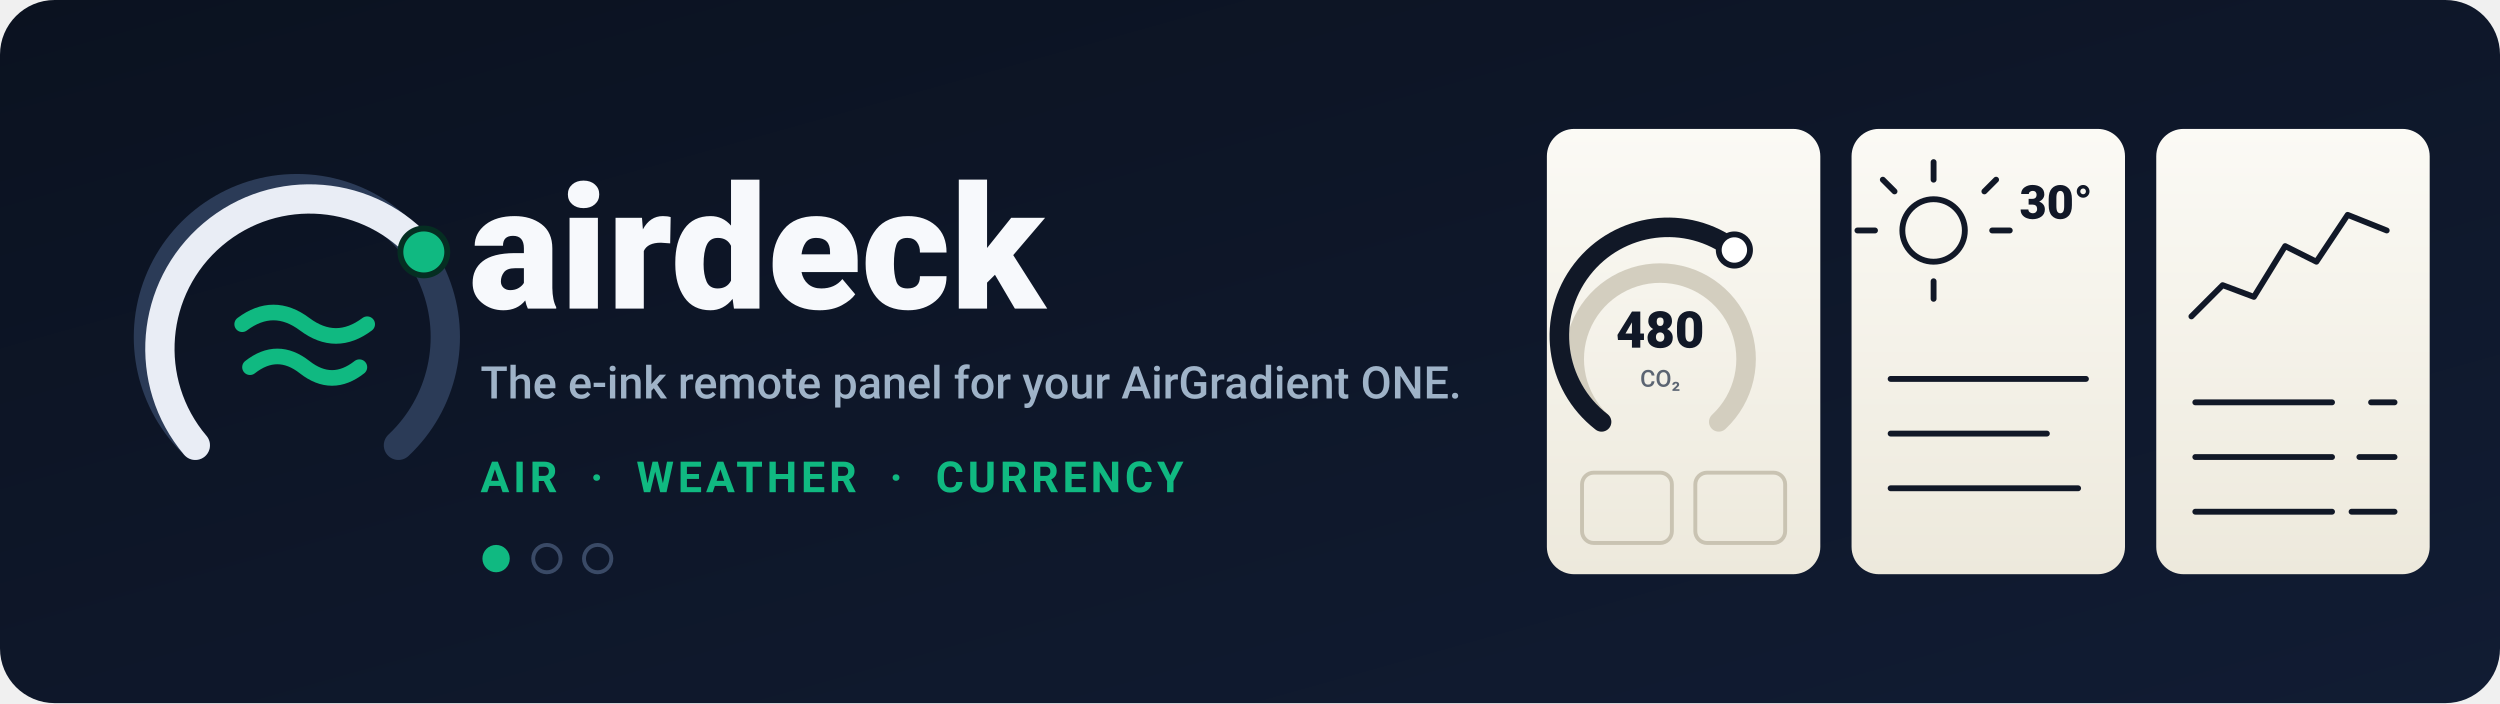
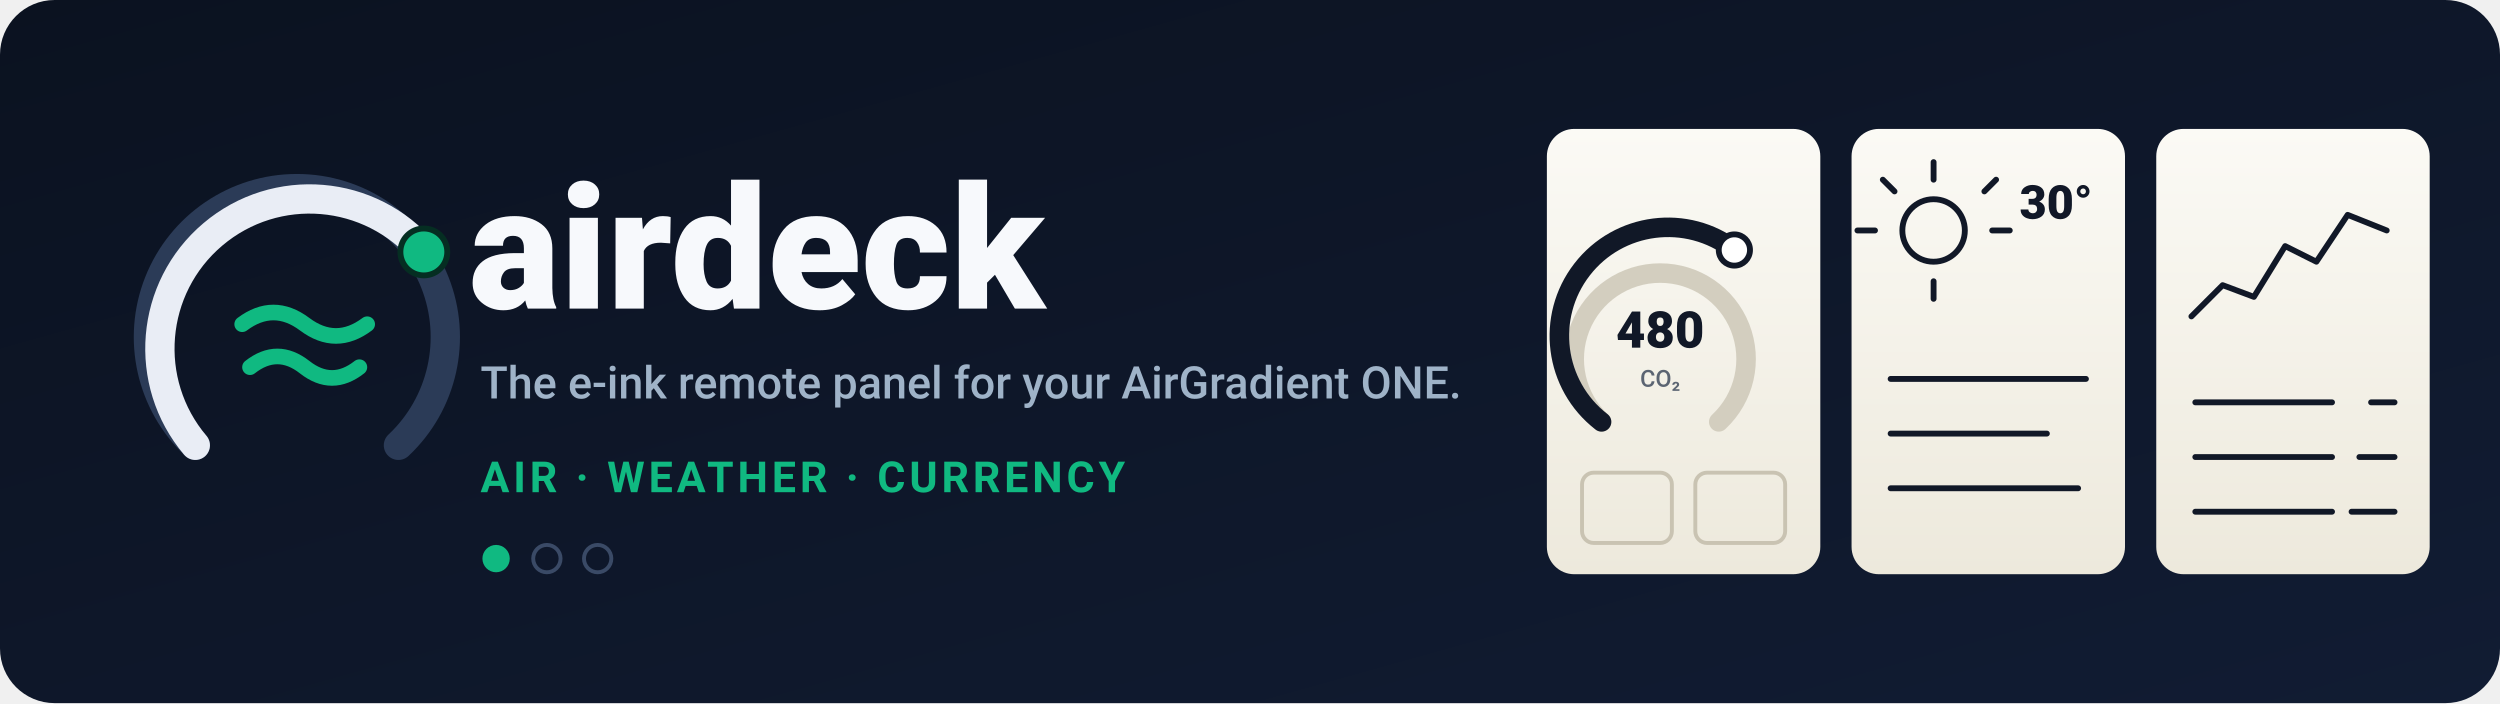
- <svg xmlns="http://www.w3.org/2000/svg" viewBox="0 0 1280 360" width="1280" height="360" role="img" aria-label="airdeck — e-ink remote panel for AirGradient">
+ <svg xmlns="http://www.w3.org/2000/svg" width="1280" height="360" aria-label="airdeck — e-ink remote panel for AirGradient" role="img" viewBox="0 0 1280 360">
  <defs>
-     <linearGradient id="bg" x1="0" y1="0" x2="1" y2="1">
+     <linearGradient id="bg" x1="0" x2="1" y1="0" y2="1">
      <stop offset="0" stop-color="#0b1220" />
      <stop offset="1" stop-color="#111c33" />
    </linearGradient>
-     <linearGradient id="paper" x1="0" y1="0" x2="0" y2="1">
+     <linearGradient id="paper" x1="0" x2="0" y1="0" y2="1">
      <stop offset="0" stop-color="#FBFAF5" />
      <stop offset="1" stop-color="#EDE9DC" />
    </linearGradient>
-     <style>
-       .wm { font-family: 'Segoe UI', Roboto, Helvetica, Arial, sans-serif; font-weight: 800; }
-       .tx { font-family: 'Segoe UI', Roboto, Helvetica, Arial, sans-serif; font-weight: 500; }
-       .cap{ font-family: 'Segoe UI', Roboto, Helvetica, Arial, sans-serif; font-weight: 700; }
-     </style>
+     <style>.cap,.tx,.wm{font-family:'Segoe UI',Roboto,Helvetica,Arial,sans-serif}.wm{font-weight:800}.tx{font-weight:500}.cap{font-weight:700}</style>
  </defs>
-   <rect x="0" y="0" width="1280" height="360" rx="28" fill="url(#bg)" />
+   <rect width="1280" height="360" x="0" y="0" fill="url(#bg)" rx="28" />
  <g transform="translate(72 96)">
-     <path d="M28 132 A76 76 0 1 1 132 132" fill="none" stroke="#2b3b57" stroke-width="15" stroke-linecap="round" />
-     <path d="M28 132 A76 76 0 0 1 145 33" fill="none" stroke="#e9edf5" stroke-width="15" stroke-linecap="round" />
+     <path fill="none" stroke="#2b3b57" stroke-linecap="round" stroke-width="15" d="M28 132 A76 76 0 1 1 132 132" />
+     <path fill="none" stroke="#e9edf5" stroke-linecap="round" stroke-width="15" d="M28 132 A76 76 0 0 1 145 33" />
    <circle cx="145" cy="33" r="12" fill="#10b981" stroke="#052e22" stroke-width="3" />
-     <g fill="none" stroke="#10b981" stroke-width="8" stroke-linecap="round">
+     <g fill="none" stroke="#10b981" stroke-linecap="round" stroke-width="8">
      <path d="M52 70 q16 -12 32 0 t32 0" />
      <path d="M56 92 q14 -11 28 0 t28 0" />
    </g>
  </g>
-   <text x="240" y="158" class="wm" font-size="88" fill="#f7f9fc">airdeck</text>
-   <text x="246" y="204" class="tx" font-size="23" fill="#9fb3c8">The e-ink remote panel for your AirGradient ONE.</text>
-   <text x="246" y="252" class="cap" font-size="22" fill="#10b981" letter-spacing="2">AIR  ·  WEATHER  ·  CURRENCY</text>
+   <text x="240" y="158" fill="#f7f9fc" class="wm" font-size="88">airdeck</text>
+   <text x="246" y="204" fill="#9fb3c8" class="tx" font-size="23">The e-ink remote panel for your AirGradient ONE.</text>
+   <text x="246" y="252" fill="#10b981" class="cap" font-size="22" letter-spacing="2">AIR · WEATHER · CURRENCY</text>
  <g transform="translate(246 286)">
    <circle cx="8" cy="0" r="7" fill="#10b981" />
    <circle cx="34" cy="0" r="7" fill="none" stroke="#3a4a66" stroke-width="2" />
    <circle cx="60" cy="0" r="7" fill="none" stroke="#3a4a66" stroke-width="2" />
  </g>
  <g transform="translate(792 66)">
-     <rect x="0" y="0" width="140" height="228" rx="14" fill="url(#paper)" />
-     <path d="M28 150 A44 44 0 1 1 88 150" fill="none" stroke="#d3cebf" stroke-width="10" stroke-linecap="round" />
-     <path d="M28 150 A44 44 0 0 1 96 62" fill="none" stroke="#111827" stroke-width="10" stroke-linecap="round" />
+     <rect width="140" height="228" x="0" y="0" fill="url(#paper)" rx="14" />
+     <path fill="none" stroke="#d3cebf" stroke-linecap="round" stroke-width="10" d="M28 150 A44 44 0 1 1 88 150" />
+     <path fill="none" stroke="#111827" stroke-linecap="round" stroke-width="10" d="M28 150 A44 44 0 0 1 96 62" />
    <circle cx="96" cy="62" r="8" fill="#fff" stroke="#111827" stroke-width="3" />
-     <text x="58" y="112" class="wm" font-size="26" fill="#111827" text-anchor="middle">480</text>
-     <text x="58" y="132" class="tx" font-size="12" fill="#5b6472" text-anchor="middle">CO₂</text>
-     <rect x="18" y="176" width="46" height="36" rx="6" fill="none" stroke="#c9c3b2" stroke-width="2" />
-     <rect x="76" y="176" width="46" height="36" rx="6" fill="none" stroke="#c9c3b2" stroke-width="2" />
+     <text x="58" y="112" fill="#111827" class="wm" font-size="26" text-anchor="middle">480</text>
+     <text x="58" y="132" fill="#5b6472" class="tx" font-size="12" text-anchor="middle">CO₂</text>
+     <rect width="46" height="36" x="18" y="176" fill="none" stroke="#c9c3b2" stroke-width="2" rx="6" />
+     <rect width="46" height="36" x="76" y="176" fill="none" stroke="#c9c3b2" stroke-width="2" rx="6" />
  </g>
  <g transform="translate(948 66)">
-     <rect x="0" y="0" width="140" height="228" rx="14" fill="url(#paper)" />
+     <rect width="140" height="228" x="0" y="0" fill="url(#paper)" rx="14" />
    <circle cx="42" cy="52" r="16" fill="none" stroke="#111827" stroke-width="3" />
-     <g stroke="#111827" stroke-width="3" stroke-linecap="round">
+     <g stroke="#111827" stroke-linecap="round" stroke-width="3">
      <path d="M42 26v-9M42 87v-9M12 52H3M81 52h-9M22 32l-6-6M68 32l6-6" />
    </g>
-     <text x="86" y="46" class="wm" font-size="24" fill="#111827">30°</text>
-     <g stroke="#111827" stroke-width="3" stroke-linecap="round">
+     <text x="86" y="46" fill="#111827" class="wm" font-size="24">30°</text>
+     <g stroke="#111827" stroke-linecap="round" stroke-width="3">
      <path d="M20 128h100M20 156h80M20 184h96" />
    </g>
  </g>
  <g transform="translate(1104 66)">
-     <rect x="0" y="0" width="140" height="228" rx="14" fill="url(#paper)" />
-     <polyline points="18,96 34,80 50,86 66,60 82,68 98,44 118,52" fill="none" stroke="#111827" stroke-width="3" stroke-linecap="round" stroke-linejoin="round" />
-     <g stroke="#111827" stroke-width="3" stroke-linecap="round">
+     <rect width="140" height="228" x="0" y="0" fill="url(#paper)" rx="14" />
+     <polyline fill="none" stroke="#111827" stroke-linecap="round" stroke-linejoin="round" stroke-width="3" points="18 96 34 80 50 86 66 60 82 68 98 44 118 52" />
+     <g stroke="#111827" stroke-linecap="round" stroke-width="3">
      <path d="M20 140h70" />
      <path d="M110 140h12" />
      <path d="M20 168h70" />
      <path d="M104 168h18" />
      <path d="M20 196h70" />
      <path d="M100 196h22" />
    </g>
  </g>
</svg>
